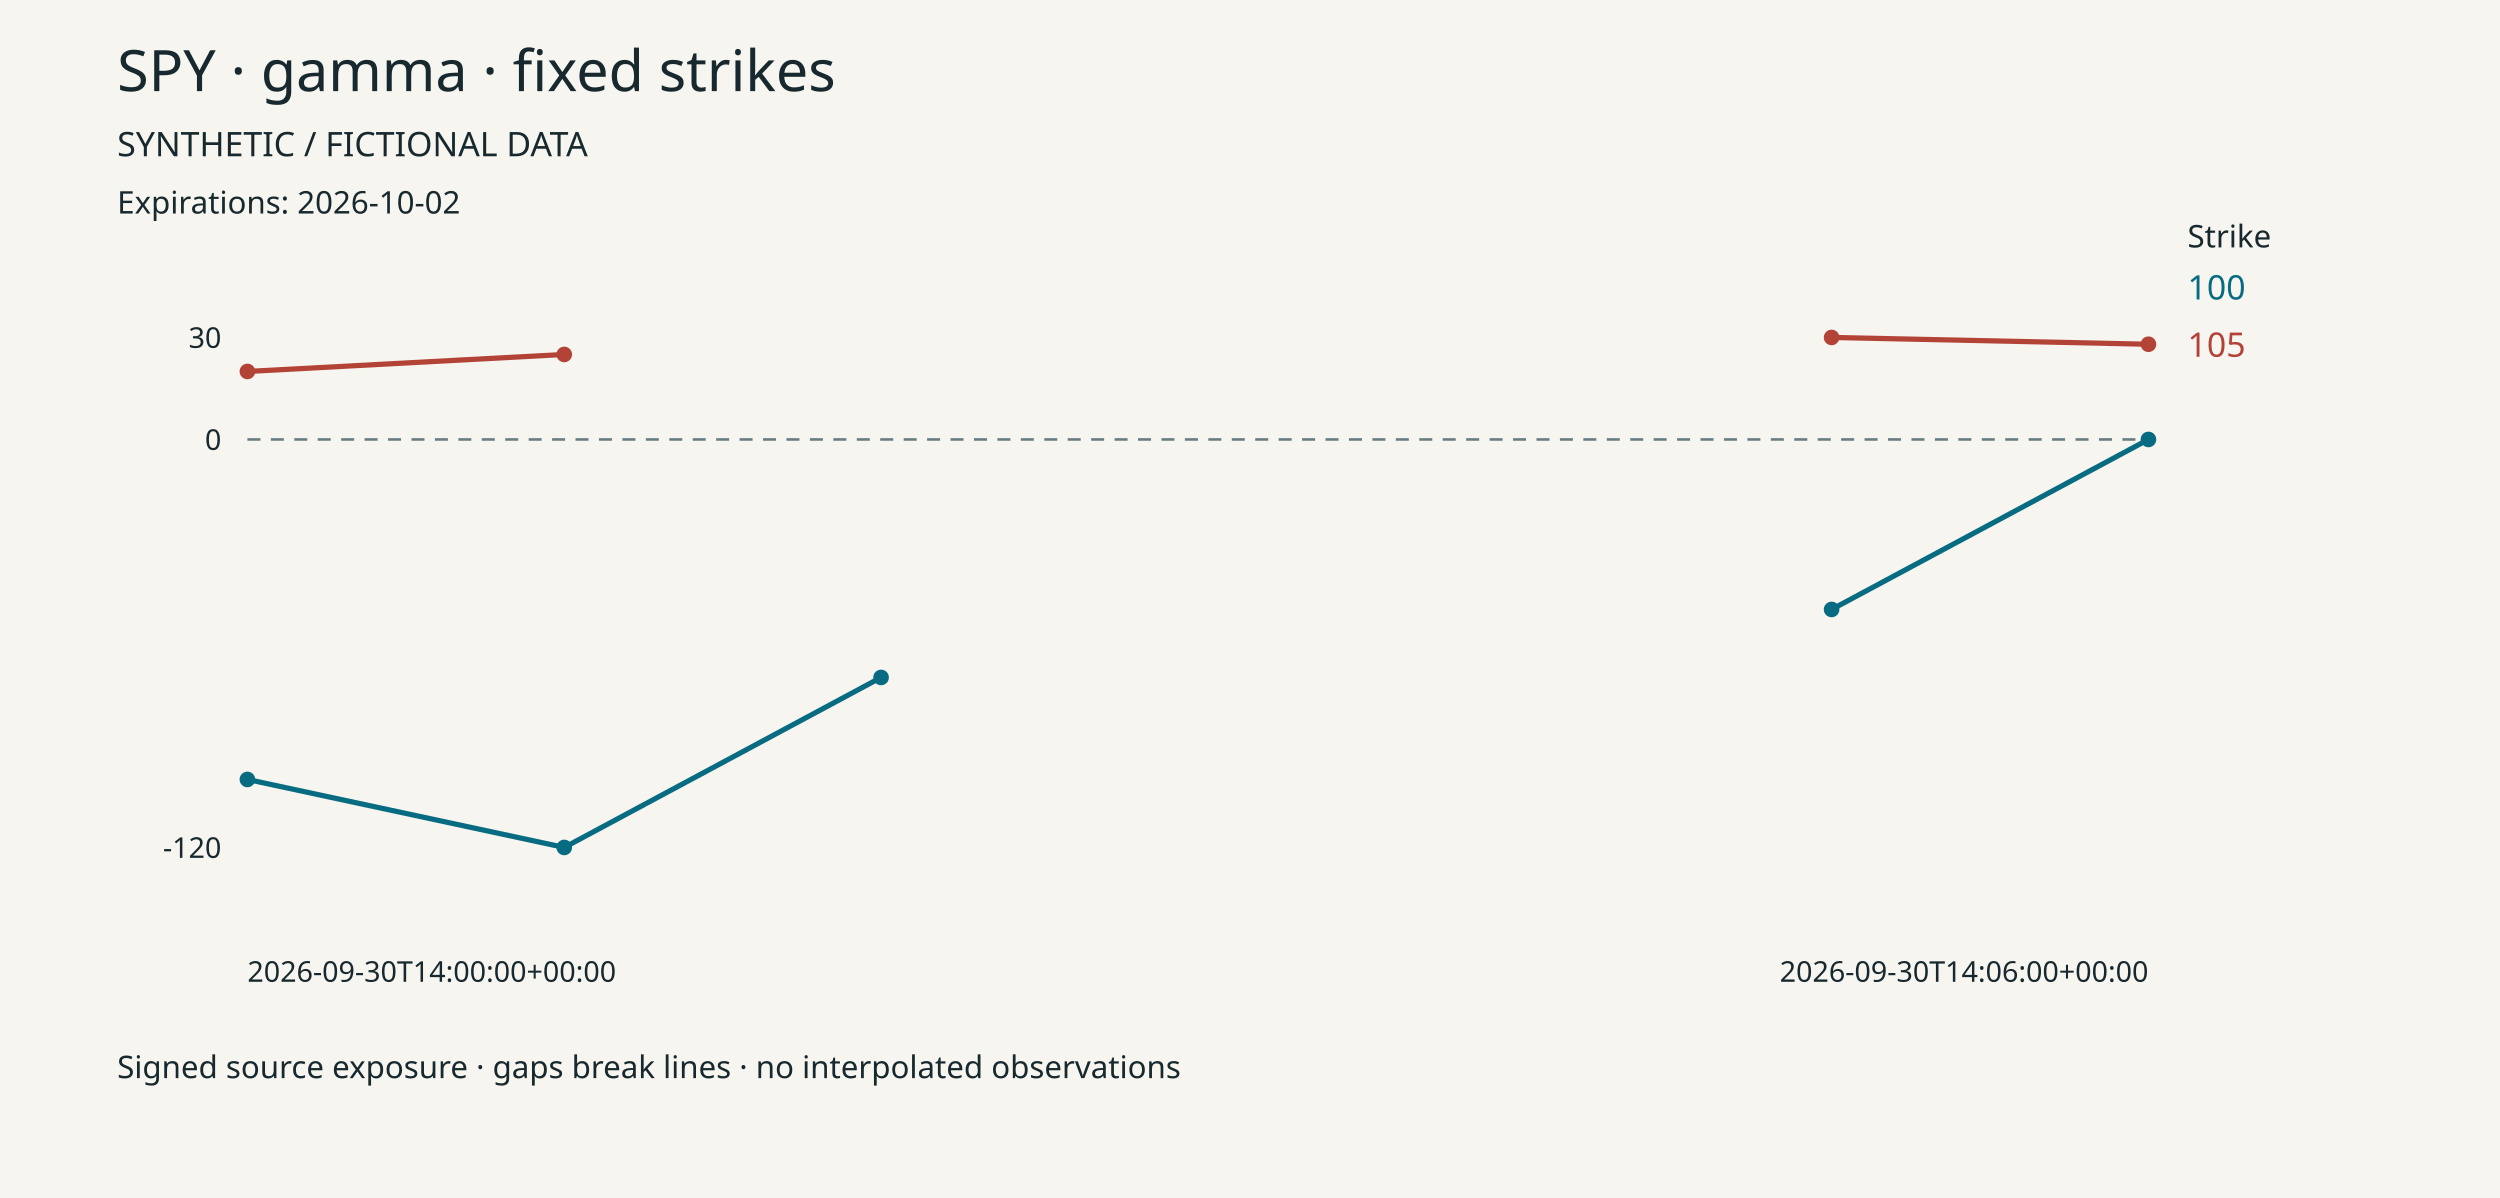
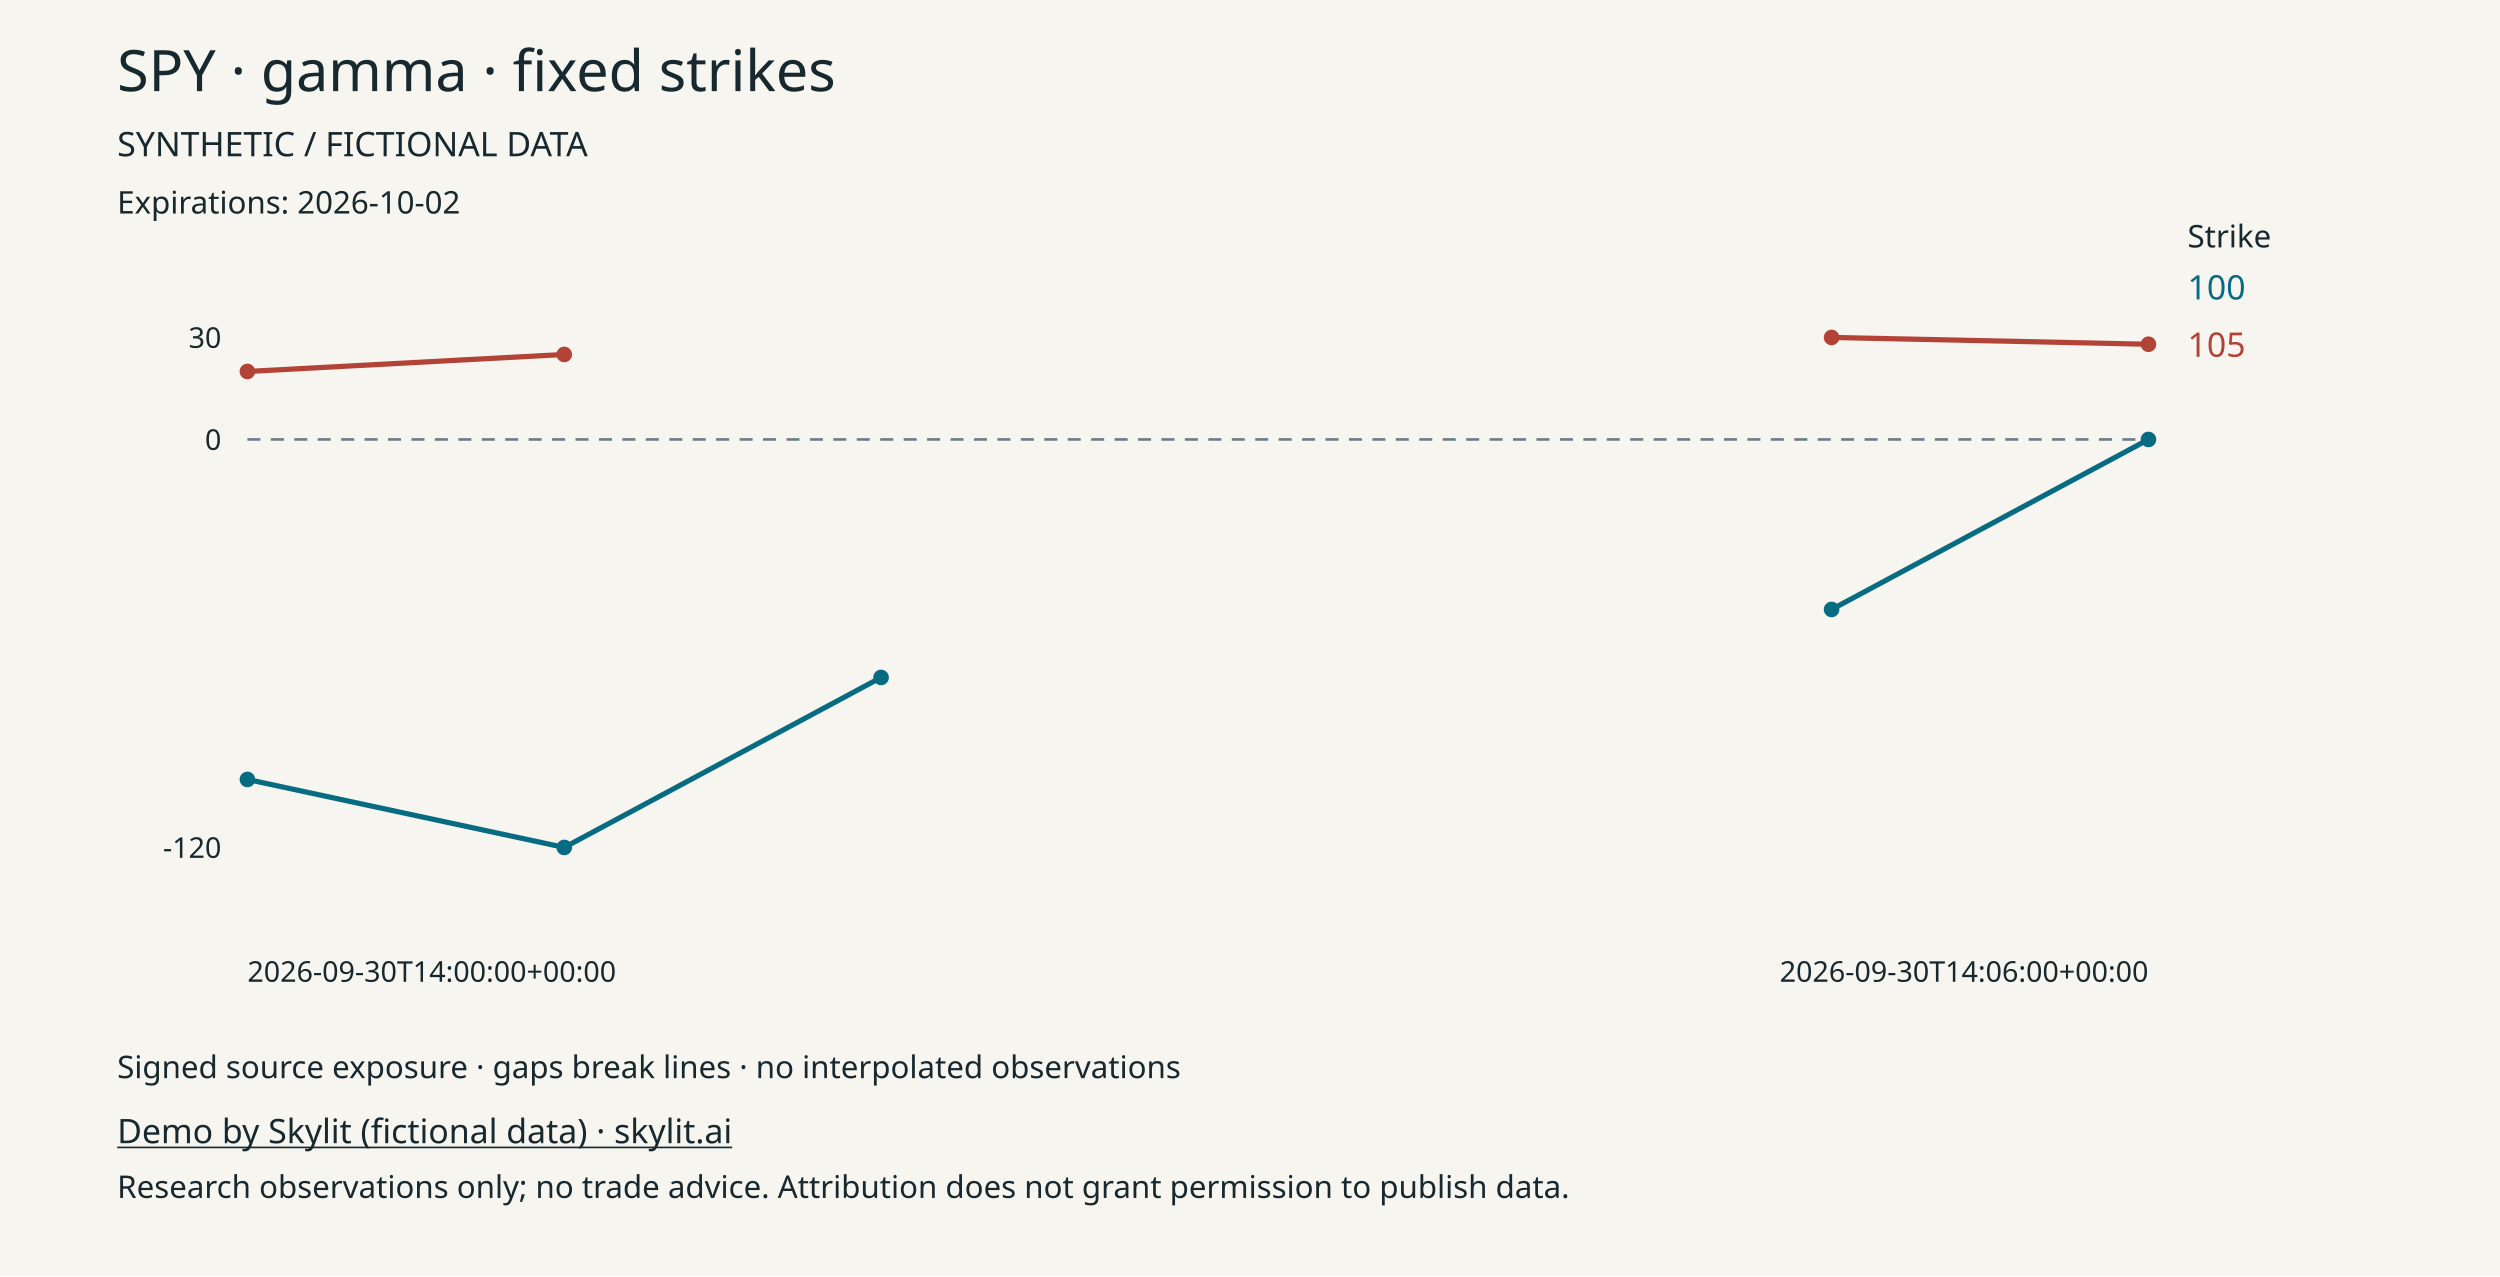
- <svg xmlns="http://www.w3.org/2000/svg" width="960" height="460" viewBox="0 0 960 460" role="img">
-   <rect width="960" height="460" fill="#f7f5f0" />
+ <svg xmlns="http://www.w3.org/2000/svg" width="960" height="490" viewBox="0 0 960 490" role="img">
+   <rect width="960" height="490" fill="#f7f5f0" />
  <g font-family="sans-serif" fill="#17292e">
    <text x="45" y="35" font-size="22">SPY · gamma · fixed strikes</text>
    <text x="45" y="60" font-size="13">SYNTHETIC / FICTIONAL DATA</text>
    <text x="45" y="82" font-size="12">Expirations: 2026-10-02</text>
    <line x1="95" x2="825" y1="168.75" y2="168.75" stroke="#697d83" stroke-dasharray="5 4" />
    <text x="85" y="329.42" text-anchor="end" font-size="11">-120</text>
    <text x="85" y="172.75" text-anchor="end" font-size="11">0</text>
    <text x="85" y="133.58" text-anchor="end" font-size="11">30</text>
    <text x="840" y="95" font-size="12">Strike</text>
    <circle cx="95.00" cy="299.31" r="3" fill="#076b82" />
    <circle cx="216.67" cy="325.42" r="3" fill="#076b82" />
    <circle cx="338.33" cy="260.14" r="3" fill="#076b82" />
    <polyline points="95.00,299.31 216.67,325.42 338.33,260.14" fill="none" stroke="#076b82" stroke-width="2" />
    <circle cx="703.33" cy="234.03" r="3" fill="#076b82" />
    <circle cx="825.00" cy="168.75" r="3" fill="#076b82" />
    <polyline points="703.33,234.03 825.00,168.75" fill="none" stroke="#076b82" stroke-width="2" />
    <text x="840" y="115" fill="#076b82" font-size="13">100</text>
    <circle cx="95.00" cy="142.64" r="3" fill="#b34237" />
    <circle cx="216.67" cy="136.11" r="3" fill="#b34237" />
    <polyline points="95.00,142.64 216.67,136.11" fill="none" stroke="#b34237" stroke-width="2" />
    <circle cx="703.33" cy="129.58" r="3" fill="#b34237" />
    <circle cx="825.00" cy="132.19" r="3" fill="#b34237" />
    <polyline points="703.33,129.58 825.00,132.19" fill="none" stroke="#b34237" stroke-width="2" />
    <text x="840" y="137" fill="#b34237" font-size="13">105</text>
    <text x="95.00" y="377" text-anchor="start" font-size="11">2026-09-30T14:00:00+00:00</text>
    <text x="825.00" y="377" text-anchor="end" font-size="11">2026-09-30T14:06:00+00:00</text>
    <text x="45" y="414" font-size="12">Signed source exposure · gaps break lines · no interpolated observations</text>
+     <a href="https://skylit.ai/">
+       <text x="45" y="439" font-size="13" text-decoration="underline">Demo by Skylit (fictional data) · skylit.ai</text>
+     </a>
+     <text x="45" y="460" font-size="12">Research observations only; no trade advice. Attribution does not grant permission to publish data.</text>
  </g>
</svg>
